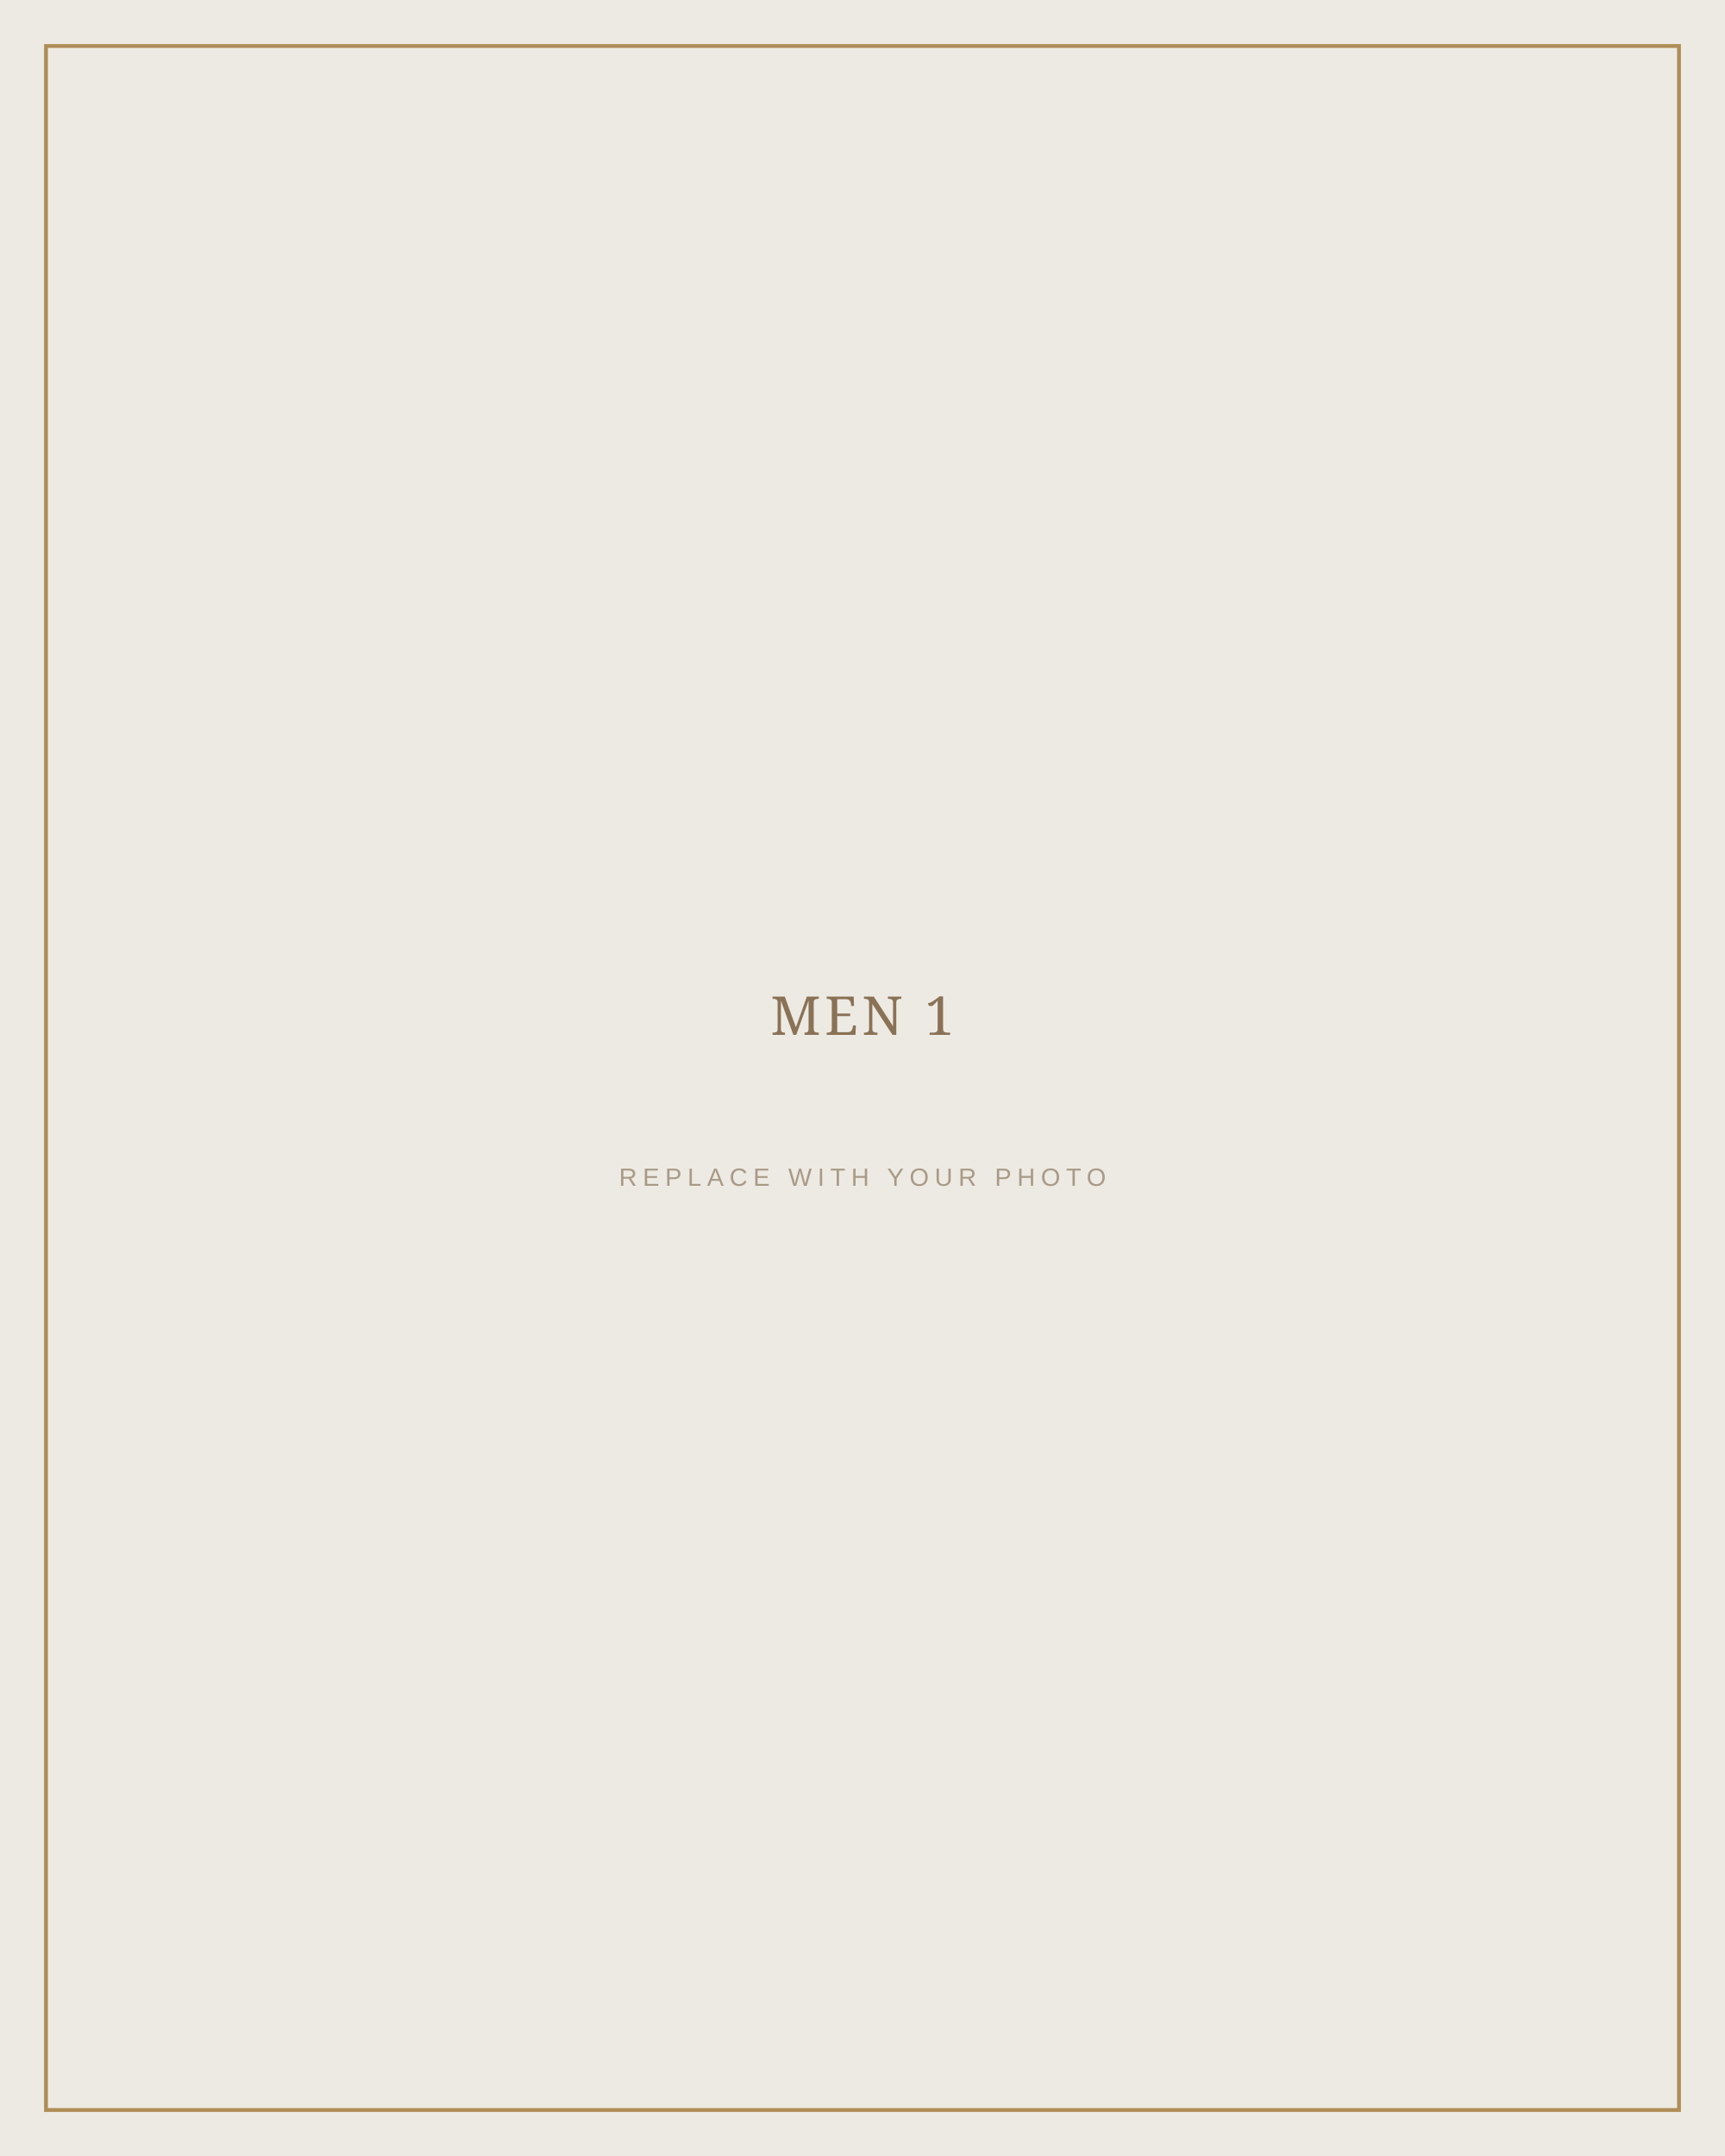
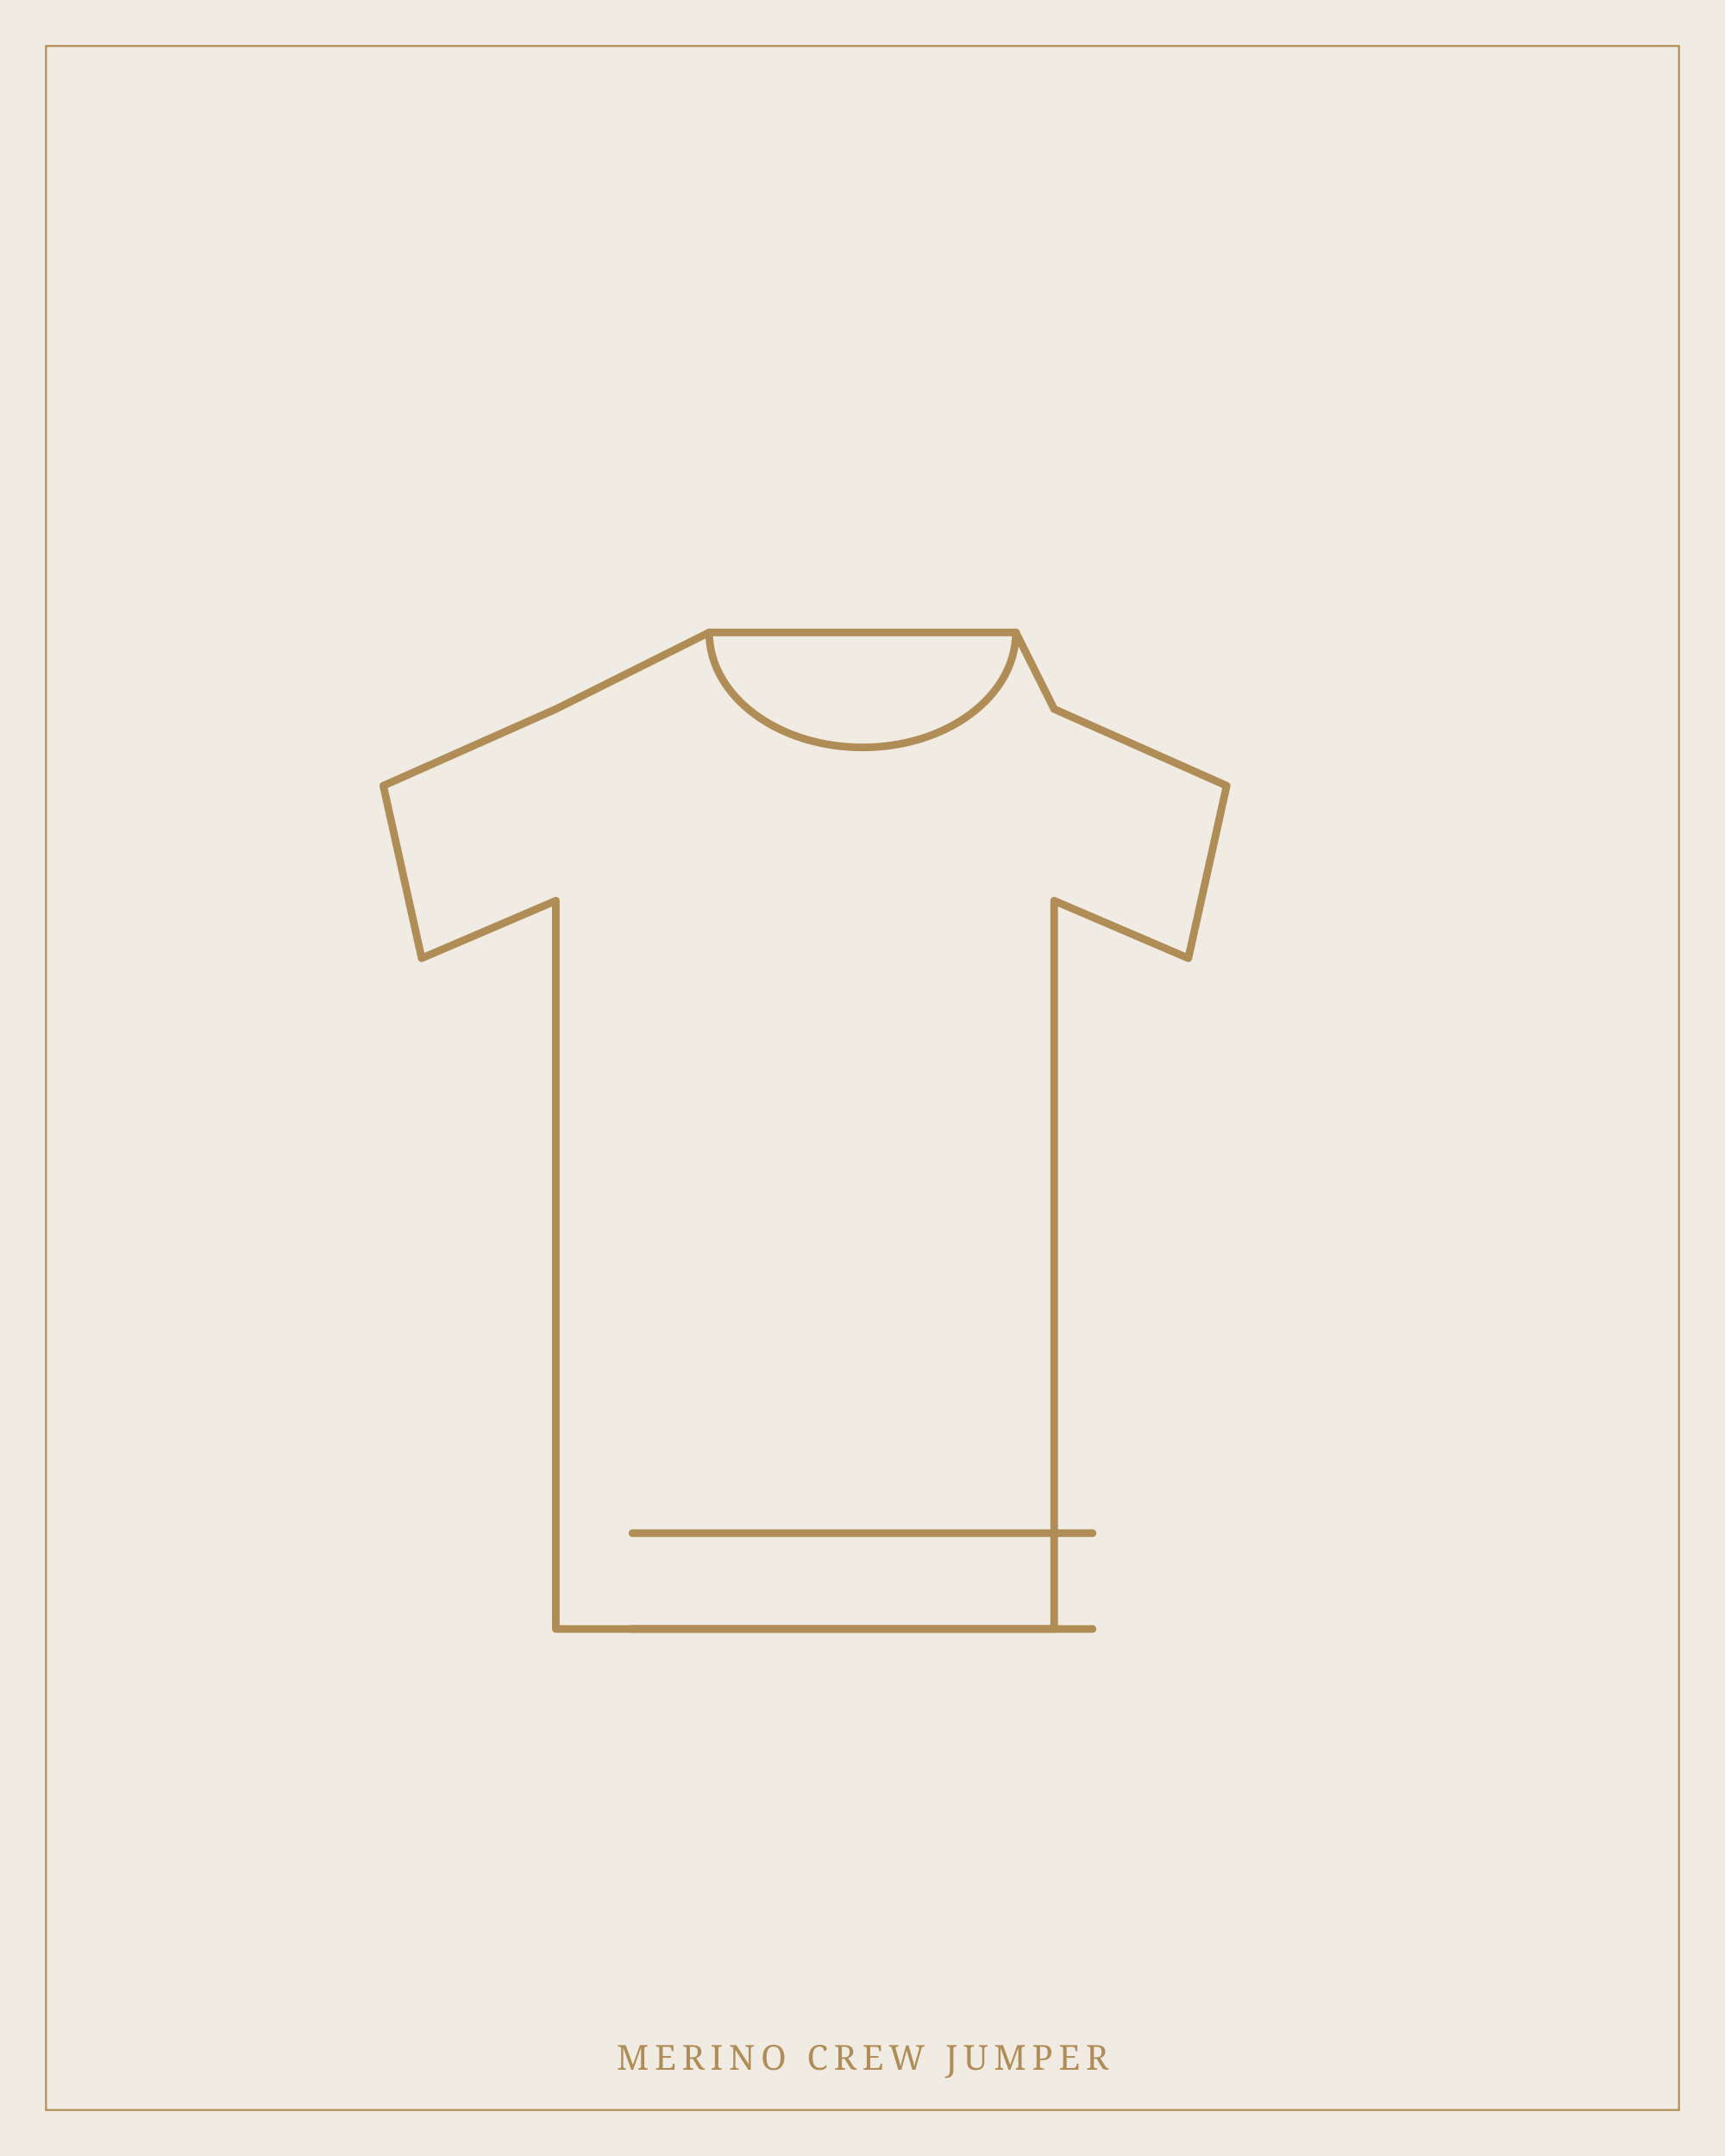
<svg xmlns="http://www.w3.org/2000/svg" viewBox="0 0 900 1125">
-   <rect width="900" height="1125" fill="#EDEAE3" />
-   <rect x="24" y="24" width="852" height="1077" fill="none" stroke="#B08D57" stroke-width="2" />
-   <text x="50%" y="48%" text-anchor="middle" font-family="Georgia, serif" font-size="28" fill="#8a7256" letter-spacing="2">MEN 1</text>
-   <text x="50%" y="55%" text-anchor="middle" font-family="Arial" font-size="13" fill="#a99a86" letter-spacing="3">REPLACE WITH YOUR PHOTO</text>
+   <rect width="900" height="1125" fill="#F0ECE3" />
+   <rect x="24" y="24" width="852" height="1077" fill="none" stroke="#B08D57" stroke-width="1" />
+   <g fill="none" stroke="#B08D57" stroke-width="4" stroke-linecap="round" stroke-linejoin="round">
+     <path d="M370 330 h160 l20 40 90 40 -20 90 -70 -30 v380 h-260 v-380 l-70 30 -20 -90 90 -40 z" />
+     <path d="M370 330 a60 45 0 0 0 160 0" />
+     <path d="M330 850 h240 M330 800 h240" />
+   </g>
+   <text x="50%" y="1080" text-anchor="middle" font-family="Georgia, serif" font-size="18" fill="#B08D57" letter-spacing="3">MERINO CREW JUMPER</text>
</svg>
